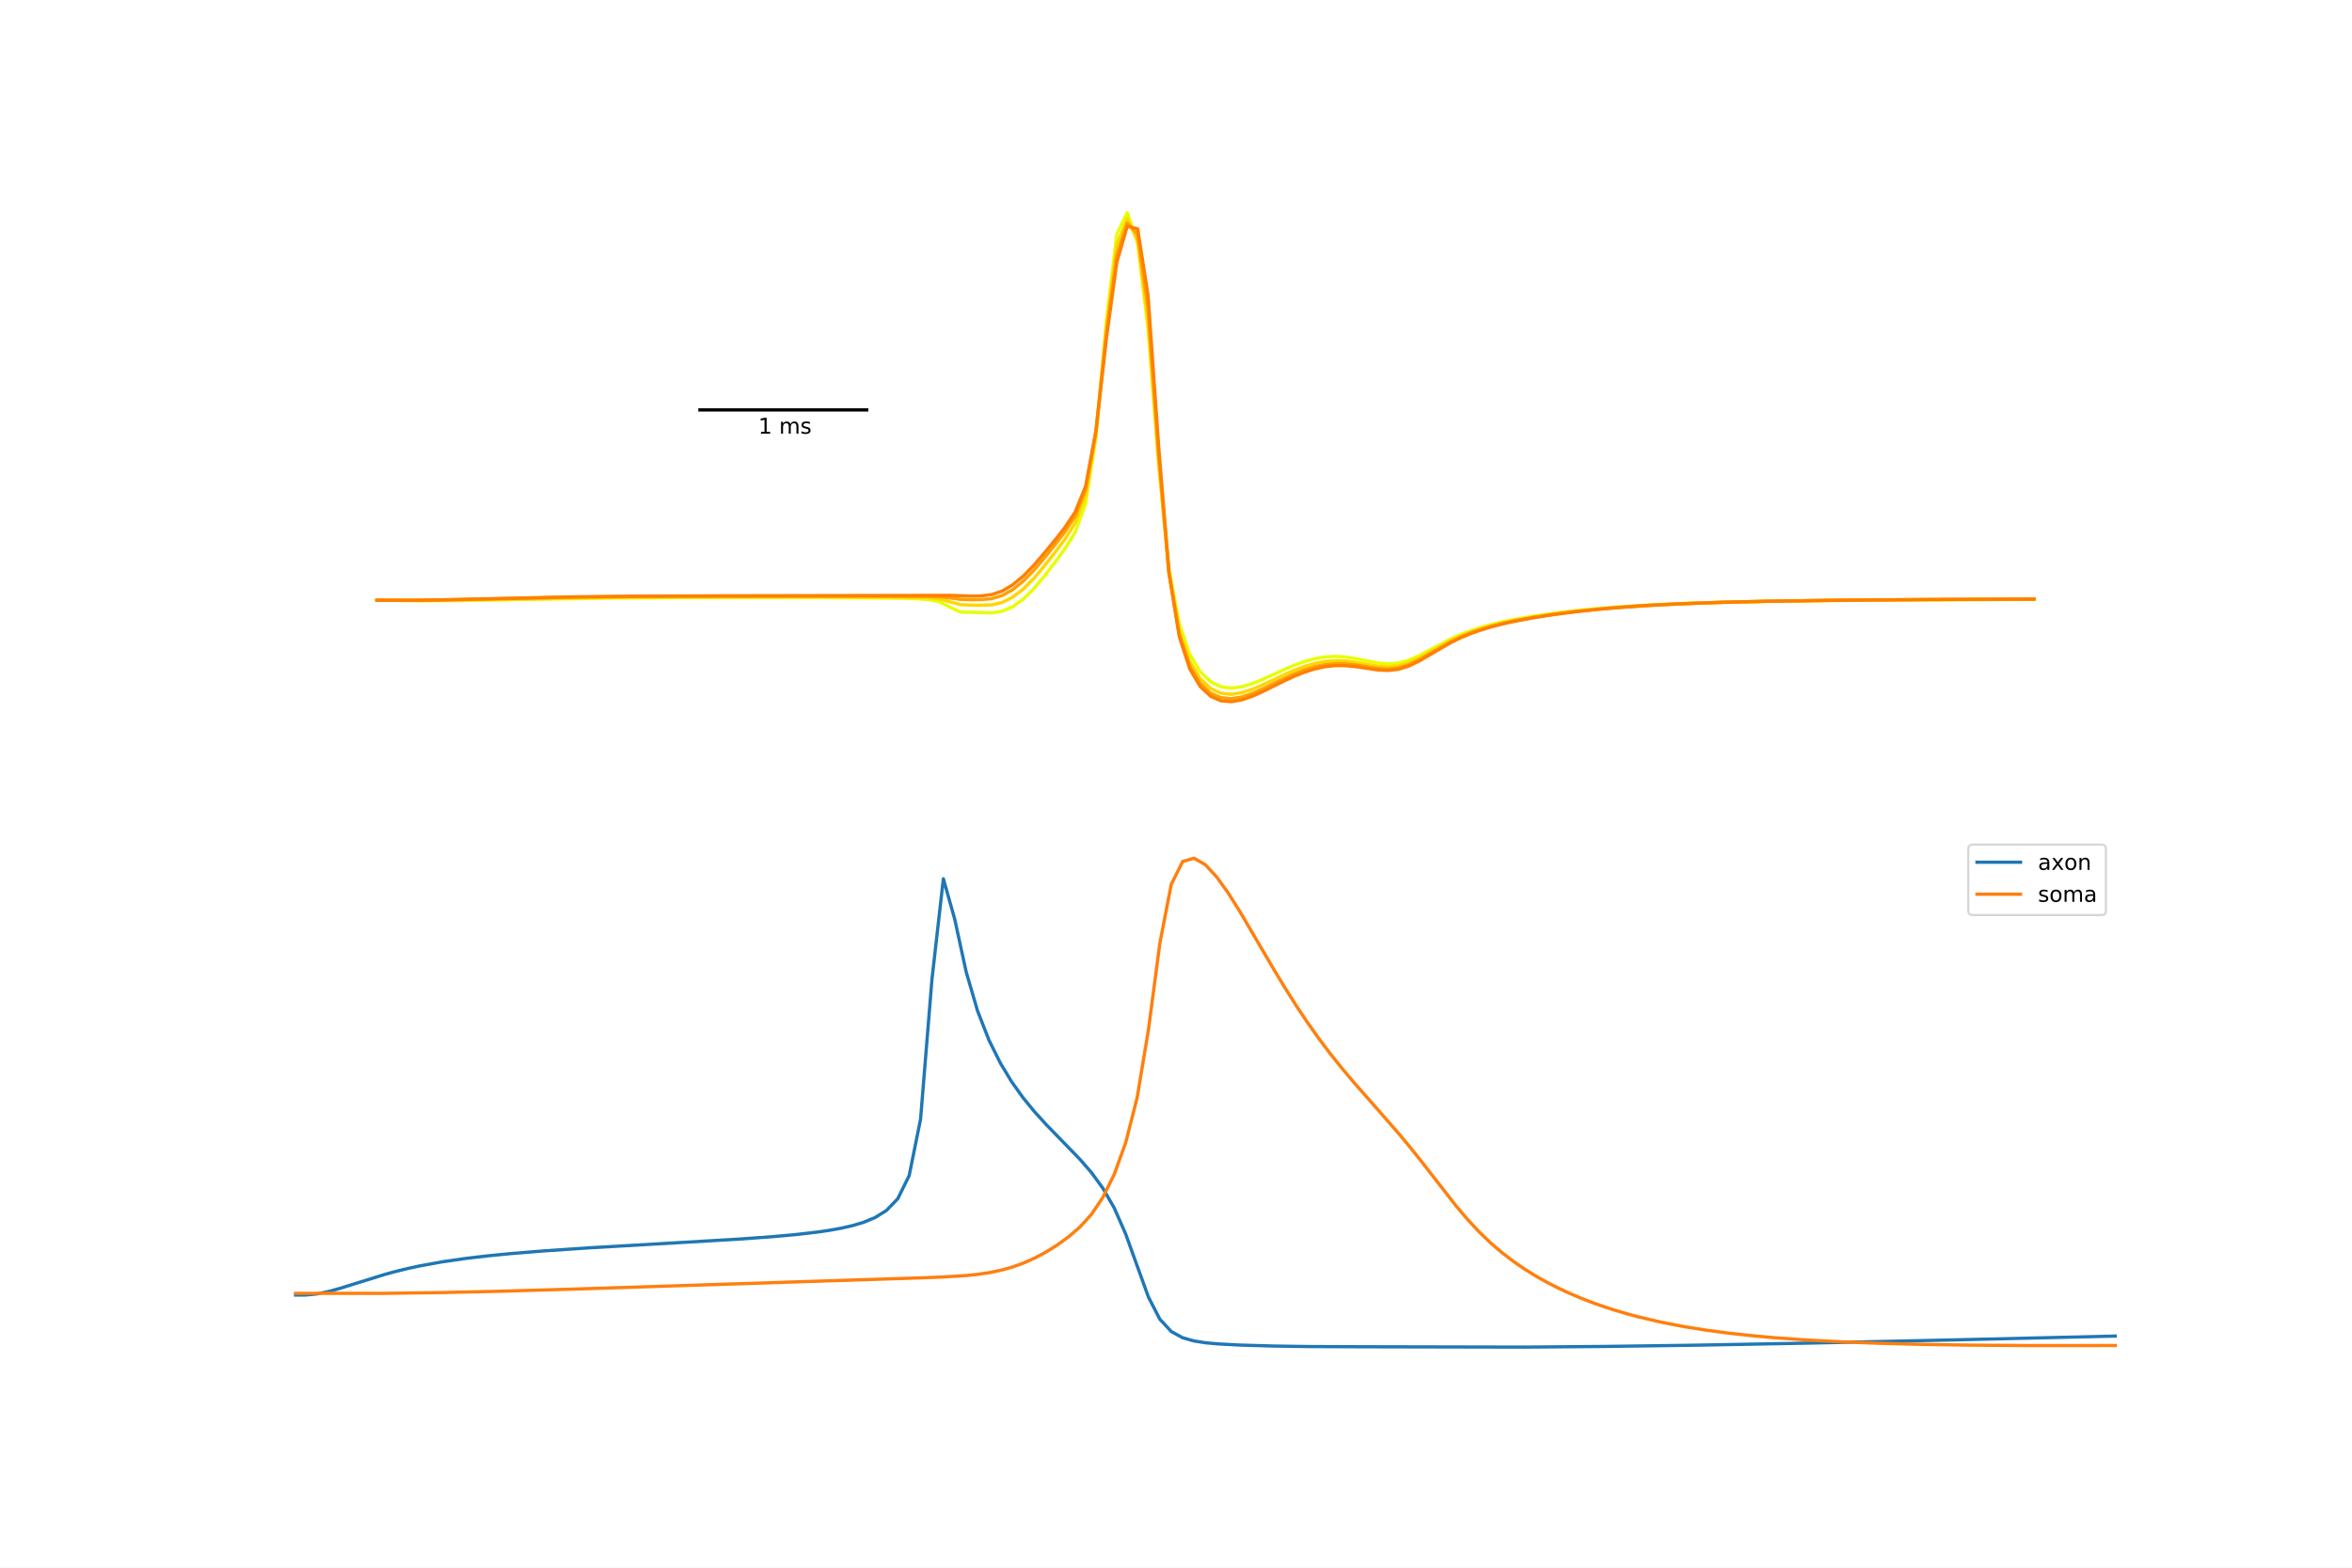
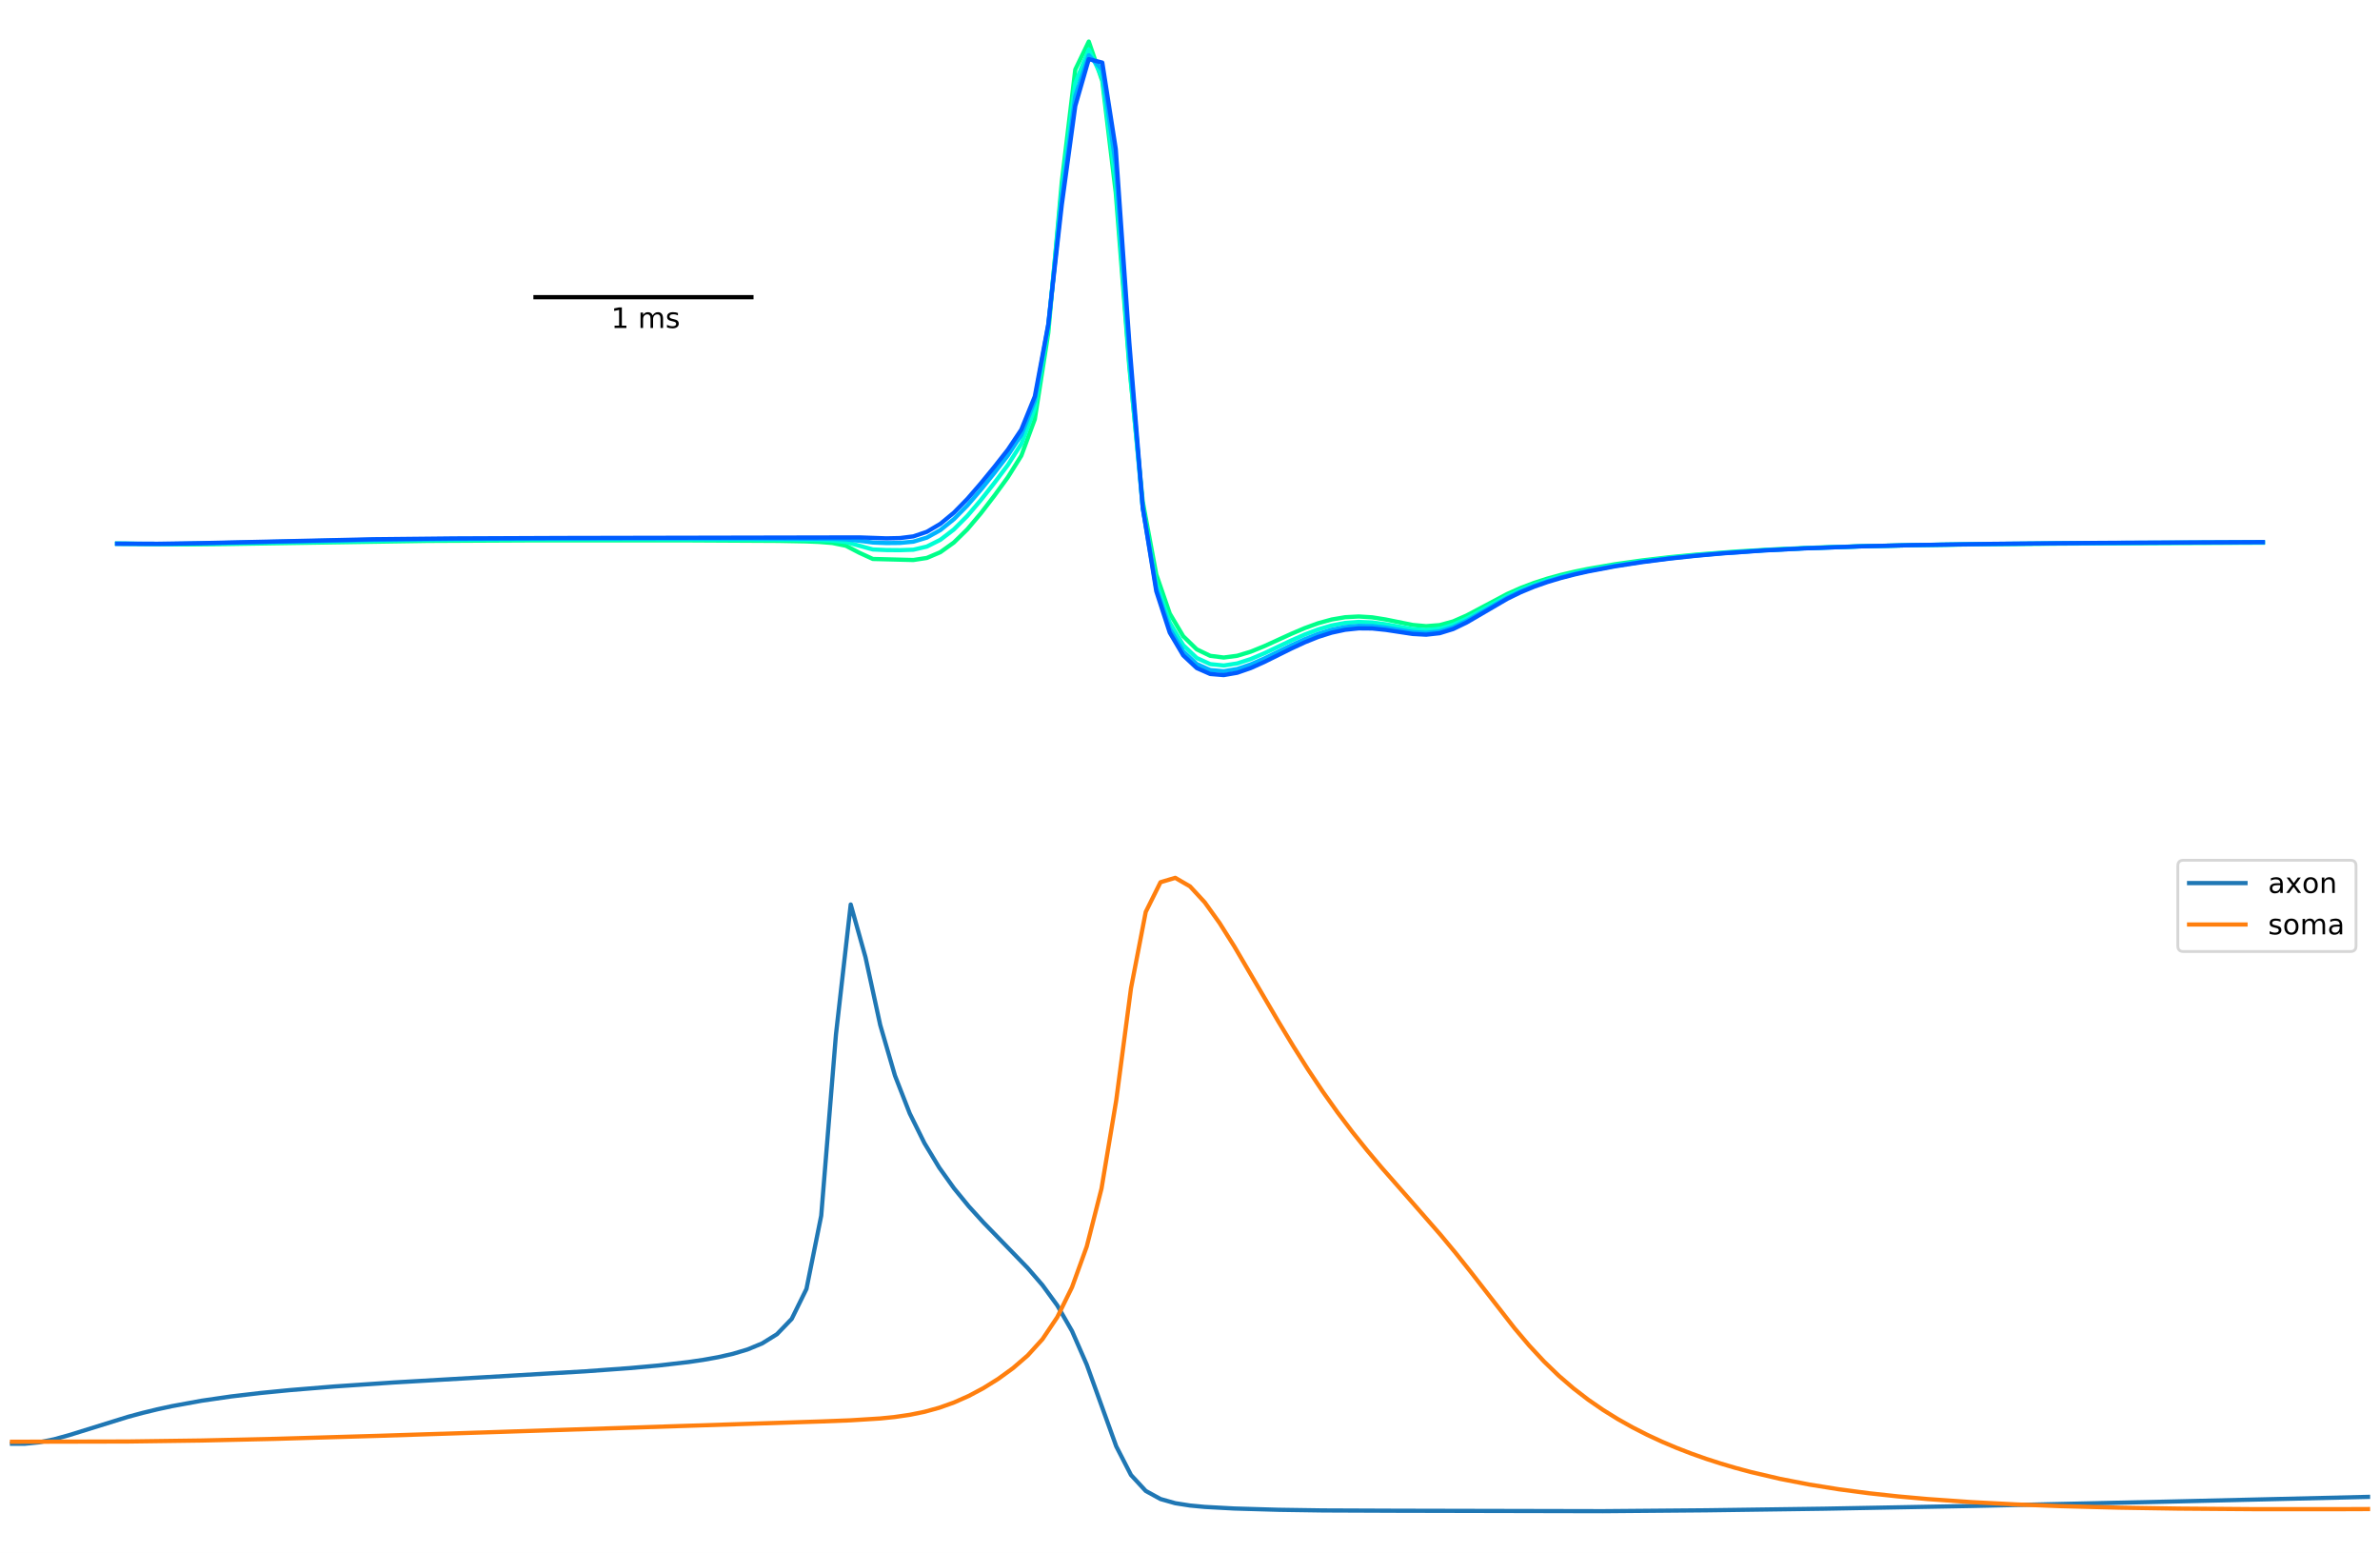
- <svg xmlns="http://www.w3.org/2000/svg" xmlns:xlink="http://www.w3.org/1999/xlink" height="720pt" version="1.1" viewBox="0 0 1080 720" width="1080pt">
+ <svg xmlns="http://www.w3.org/2000/svg" xmlns:xlink="http://www.w3.org/1999/xlink" height="550.6pt" version="1.1" viewBox="0 0 844 550.6" width="844pt">
  <defs>
    <style type="text/css">
*{stroke-linecap:butt;stroke-linejoin:round;}
  </style>
  </defs>
  <g id="figure_1">
    <g id="patch_1">
-       <path d="M 0 720  L 1080 720  L 1080 0  L 0 0  z " style="fill:#ffffff;" />
+       <path d="M 0 550.6  L 844 550.6  L 844 0  L 0 0  z " style="fill:#ffffff;" />
    </g>
    <g id="axes_1">
      <g id="line2d_1">
-         <path clip-path="url(#p78775d7189)" d="M 173.045 275.649  L 196.973 275.938  L 211.33 275.795  L 283.114 274.672  L 321.399 274.484  L 374.04 274.487  L 407.539 274.666  L 417.111 274.846  L 421.896 275.037  L 426.682 275.422  L 431.467 276.397  L 436.253 278.888  L 441.039 281.085  L 455.395 281.452  L 460.181 280.724  L 464.967 278.682  L 469.752 275.261  L 474.538 270.568  L 479.323 264.906  L 484.109 258.682  L 488.895 252.127  L 493.68 244.471  L 498.466 231.534  L 503.251 200.888  L 508.037 147.409  L 512.822 107.558  L 517.608 97.631  L 522.394 111.649  L 527.179 151.299  L 531.965 212.632  L 536.75 260.799  L 541.536 286.555  L 546.322 300.433  L 551.107 308.49  L 555.893 313.131  L 560.678 315.43  L 565.464 316.028  L 570.25 315.405  L 575.035 313.957  L 579.821 312.012  L 589.392 307.643  L 594.178 305.607  L 598.963 303.87  L 603.749 302.551  L 608.534 301.738  L 613.32 301.481  L 618.105 301.778  L 622.891 302.54  L 632.462 304.478  L 637.248 304.915  L 642.033 304.536  L 646.819 303.223  L 651.605 301.123  L 665.961 293.514  L 670.747 291.382  L 675.533 289.565  L 680.318 288.026  L 685.104 286.715  L 689.889 285.584  L 694.675 284.597  L 704.246 282.943  L 713.817 281.6  L 723.389 280.483  L 732.96 279.551  L 747.316 278.444  L 761.673 277.626  L 776.03 277.031  L 795.172 276.484  L 819.1 276.049  L 852.599 275.695  L 900.455 275.429  L 933.955 275.324  L 933.955 275.324  " style="fill:none;stroke:#e6ff00;stroke-linecap:square;stroke-width:1.5;" />
+         <path clip-path="url(#pa6ac949edf)" d="M 41.545 192.749  L 65.473 193.038  L 79.83 192.895  L 151.614 191.772  L 189.899 191.584  L 242.54 191.587  L 276.039 191.766  L 285.611 191.946  L 290.396 192.137  L 295.182 192.522  L 299.967 193.497  L 304.753 195.988  L 309.539 198.185  L 323.895 198.552  L 328.681 197.824  L 333.467 195.782  L 338.252 192.361  L 343.038 187.668  L 347.823 182.006  L 352.609 175.782  L 357.395 169.227  L 362.18 161.571  L 366.966 148.634  L 371.751 117.988  L 376.537 64.509  L 381.322 24.658  L 386.108 14.731  L 390.894 28.749  L 395.679 68.399  L 400.465 129.732  L 405.25 177.899  L 410.036 203.655  L 414.822 217.533  L 419.607 225.59  L 424.393 230.231  L 429.178 232.53  L 433.964 233.128  L 438.75 232.505  L 443.535 231.057  L 448.321 229.112  L 457.892 224.743  L 462.678 222.707  L 467.463 220.97  L 472.249 219.651  L 477.034 218.838  L 481.82 218.581  L 486.605 218.878  L 491.391 219.64  L 500.962 221.578  L 505.748 222.015  L 510.533 221.636  L 515.319 220.323  L 520.105 218.223  L 534.461 210.614  L 539.247 208.482  L 544.033 206.665  L 548.818 205.126  L 553.604 203.815  L 558.389 202.684  L 563.175 201.697  L 572.746 200.043  L 582.317 198.7  L 591.889 197.583  L 601.46 196.651  L 615.816 195.544  L 630.173 194.726  L 644.53 194.131  L 663.672 193.584  L 687.6 193.149  L 721.099 192.795  L 768.955 192.529  L 802.455 192.424  L 802.455 192.424  " style="fill:none;stroke:#00ff89;stroke-linecap:square;stroke-width:1.5;" />
      </g>
      <g id="line2d_2">
-         <path clip-path="url(#p78775d7189)" d="M 173.045 275.661  L 192.188 275.819  L 206.545 275.654  L 278.328 274.364  L 311.828 274.151  L 359.684 274.086  L 412.325 274.223  L 421.896 274.372  L 426.682 274.569  L 431.467 275.076  L 441.039 277.719  L 445.824 277.925  L 450.61 277.966  L 455.395 277.804  L 460.181 276.687  L 464.967 274.294  L 469.752 270.626  L 474.538 265.831  L 479.323 260.214  L 484.109 254.144  L 488.895 247.777  L 493.68 240.296  L 498.466 227.74  L 503.251 198.993  L 508.037 150.007  L 512.822 112.407  L 517.608 100.462  L 522.394 110.488  L 527.179 147.704  L 531.965 211.476  L 536.75 262.774  L 541.536 289.622  L 546.322 303.675  L 551.107 311.665  L 555.893 316.193  L 560.678 318.375  L 565.464 318.859  L 570.25 318.126  L 575.035 316.575  L 579.821 314.534  L 589.392 309.995  L 594.178 307.879  L 598.963 306.064  L 603.749 304.663  L 608.534 303.761  L 613.32 303.407  L 618.105 303.597  L 622.891 304.243  L 632.462 305.952  L 637.248 306.291  L 642.033 305.823  L 646.819 304.42  L 651.605 302.219  L 665.961 294.292  L 670.747 292.076  L 675.533 290.189  L 680.318 288.591  L 685.104 287.227  L 689.889 286.049  L 694.675 285.02  L 704.246 283.292  L 713.817 281.886  L 723.389 280.716  L 732.96 279.74  L 742.531 278.928  L 756.888 277.975  L 771.244 277.275  L 790.387 276.628  L 814.315 276.113  L 843.028 275.738  L 886.099 275.423  L 933.955 275.235  L 933.955 275.235  " style="fill:none;stroke:#ffd600;stroke-linecap:square;stroke-width:1.5;" />
+         <path clip-path="url(#pa6ac949edf)" d="M 41.545 192.761  L 60.688 192.919  L 75.045 192.754  L 146.828 191.464  L 180.328 191.251  L 228.184 191.186  L 280.825 191.323  L 290.396 191.472  L 295.182 191.669  L 299.967 192.176  L 309.539 194.819  L 314.324 195.025  L 319.11 195.066  L 323.895 194.904  L 328.681 193.787  L 333.467 191.394  L 338.252 187.726  L 343.038 182.931  L 347.823 177.314  L 352.609 171.244  L 357.395 164.877  L 362.18 157.396  L 366.966 144.84  L 371.751 116.093  L 376.537 67.107  L 381.322 29.507  L 386.108 17.562  L 390.894 27.588  L 395.679 64.804  L 400.465 128.576  L 405.25 179.874  L 410.036 206.722  L 414.822 220.775  L 419.607 228.765  L 424.393 233.293  L 429.178 235.475  L 433.964 235.959  L 438.75 235.226  L 443.535 233.675  L 448.321 231.634  L 457.892 227.095  L 462.678 224.979  L 467.463 223.164  L 472.249 221.763  L 477.034 220.861  L 481.82 220.507  L 486.605 220.697  L 491.391 221.343  L 500.962 223.052  L 505.748 223.391  L 510.533 222.923  L 515.319 221.52  L 520.105 219.319  L 534.461 211.392  L 539.247 209.176  L 544.033 207.289  L 548.818 205.691  L 553.604 204.327  L 558.389 203.149  L 563.175 202.12  L 572.746 200.392  L 582.317 198.986  L 591.889 197.816  L 601.46 196.84  L 611.031 196.028  L 625.388 195.075  L 639.744 194.375  L 658.887 193.728  L 682.815 193.213  L 711.528 192.838  L 754.599 192.523  L 802.455 192.335  L 802.455 192.335  " style="fill:none;stroke:#00ffd4;stroke-linecap:square;stroke-width:1.5;" />
      </g>
      <g id="line2d_3">
-         <path clip-path="url(#p78775d7189)" d="M 173.045 275.67  L 192.188 275.729  L 206.545 275.494  L 263.972 274.271  L 292.685 273.982  L 330.97 273.829  L 397.968 273.824  L 426.682 273.947  L 431.467 274.119  L 436.253 274.62  L 441.039 275.252  L 445.824 275.44  L 450.61 275.391  L 455.395 274.952  L 460.181 273.511  L 464.967 270.84  L 469.752 266.984  L 474.538 262.119  L 479.323 256.549  L 484.109 250.61  L 488.895 244.407  L 493.68 237.103  L 498.466 224.97  L 503.251 198.053  L 508.037 153.026  L 512.822 117.034  L 517.608 102.493  L 522.394 107.649  L 527.179 141.435  L 531.965 207.865  L 536.75 263.129  L 541.536 291.459  L 546.322 305.843  L 551.107 313.857  L 555.893 318.341  L 560.678 320.467  L 565.464 320.889  L 570.25 320.093  L 575.035 318.476  L 579.821 316.371  L 589.392 311.71  L 594.178 309.535  L 598.963 307.659  L 603.749 306.192  L 608.534 305.217  L 613.32 304.783  L 618.105 304.886  L 622.891 305.442  L 632.462 306.994  L 637.248 307.278  L 642.033 306.767  L 646.819 305.315  L 651.605 303.047  L 665.961 294.857  L 670.747 292.571  L 675.533 290.629  L 680.318 288.985  L 685.104 287.582  L 689.889 286.371  L 694.675 285.312  L 704.246 283.532  L 713.817 282.081  L 723.389 280.875  L 732.96 279.866  L 742.531 279.028  L 756.888 278.041  L 771.244 277.315  L 790.387 276.64  L 814.315 276.099  L 843.028 275.702  L 886.099 275.366  L 933.955 275.164  L 933.955 275.164  " style="fill:none;stroke:#ffa000;stroke-linecap:square;stroke-width:1.5;" />
+         <path clip-path="url(#pa6ac949edf)" d="M 41.545 192.77  L 60.688 192.829  L 75.045 192.594  L 132.472 191.371  L 161.185 191.082  L 199.47 190.929  L 266.468 190.924  L 295.182 191.047  L 299.967 191.219  L 304.753 191.72  L 309.539 192.352  L 314.324 192.54  L 319.11 192.491  L 323.895 192.052  L 328.681 190.611  L 333.467 187.94  L 338.252 184.084  L 343.038 179.219  L 347.823 173.649  L 352.609 167.71  L 357.395 161.507  L 362.18 154.203  L 366.966 142.07  L 371.751 115.153  L 376.537 70.126  L 381.322 34.134  L 386.108 19.593  L 390.894 24.749  L 395.679 58.535  L 400.465 124.965  L 405.25 180.229  L 410.036 208.559  L 414.822 222.943  L 419.607 230.957  L 424.393 235.441  L 429.178 237.567  L 433.964 237.989  L 438.75 237.193  L 443.535 235.576  L 448.321 233.471  L 457.892 228.81  L 462.678 226.635  L 467.463 224.759  L 472.249 223.292  L 477.034 222.317  L 481.82 221.883  L 486.605 221.986  L 491.391 222.542  L 500.962 224.094  L 505.748 224.378  L 510.533 223.867  L 515.319 222.415  L 520.105 220.147  L 534.461 211.957  L 539.247 209.671  L 544.033 207.729  L 548.818 206.085  L 553.604 204.682  L 558.389 203.471  L 563.175 202.412  L 572.746 200.632  L 582.317 199.181  L 591.889 197.975  L 601.46 196.966  L 611.031 196.128  L 625.388 195.141  L 639.744 194.415  L 658.887 193.74  L 682.815 193.199  L 711.528 192.802  L 754.599 192.466  L 802.455 192.264  L 802.455 192.264  " style="fill:none;stroke:#00b4ff;stroke-linecap:square;stroke-width:1.5;" />
      </g>
      <g id="line2d_4">
-         <path clip-path="url(#p78775d7189)" d="M 173.045 275.677  L 187.402 275.714  L 201.759 275.499  L 263.972 274.098  L 292.685 273.802  L 330.97 273.644  L 436.253 273.439  L 445.824 273.777  L 450.61 273.676  L 455.395 273.076  L 460.181 271.454  L 464.967 268.634  L 469.752 264.685  L 474.538 259.8  L 479.323 254.28  L 484.109 248.443  L 488.895 242.364  L 493.68 235.21  L 498.466 223.437  L 503.251 197.859  L 508.037 155.493  L 512.822 120.446  L 517.608 103.863  L 522.394 105.093  L 527.179 135.742  L 531.965 204.152  L 536.75 262.837  L 541.536 292.498  L 546.322 307.211  L 551.107 315.283  L 555.893 319.763  L 560.678 321.867  L 565.464 322.26  L 570.25 321.426  L 575.035 319.769  L 579.821 317.62  L 589.392 312.871  L 594.178 310.652  L 598.963 308.729  L 603.749 307.212  L 608.534 306.183  L 613.32 305.688  L 618.105 305.729  L 622.891 306.222  L 632.462 307.674  L 637.248 307.931  L 642.033 307.401  L 646.819 305.926  L 651.605 303.615  L 665.961 295.238  L 670.747 292.902  L 675.533 290.919  L 680.318 289.243  L 685.104 287.814  L 689.889 286.581  L 694.675 285.501  L 704.246 283.687  L 713.817 282.207  L 723.389 280.976  L 732.96 279.947  L 742.531 279.09  L 756.888 278.081  L 771.244 277.337  L 790.387 276.644  L 809.529 276.178  L 838.243 275.73  L 876.527 275.385  L 933.955 275.113  L 933.955 275.113  " style="fill:none;stroke:#ff7f00;stroke-linecap:square;stroke-width:1.5;" />
+         <path clip-path="url(#pa6ac949edf)" d="M 41.545 192.777  L 55.902 192.814  L 70.259 192.599  L 132.472 191.198  L 161.185 190.902  L 199.47 190.744  L 304.753 190.539  L 314.324 190.877  L 319.11 190.776  L 323.895 190.176  L 328.681 188.554  L 333.467 185.734  L 338.252 181.785  L 343.038 176.9  L 347.823 171.38  L 352.609 165.543  L 357.395 159.464  L 362.18 152.31  L 366.966 140.537  L 371.751 114.959  L 376.537 72.593  L 381.322 37.546  L 386.108 20.963  L 390.894 22.193  L 395.679 52.842  L 400.465 121.252  L 405.25 179.937  L 410.036 209.598  L 414.822 224.311  L 419.607 232.383  L 424.393 236.863  L 429.178 238.967  L 433.964 239.36  L 438.75 238.526  L 443.535 236.869  L 448.321 234.72  L 457.892 229.971  L 462.678 227.752  L 467.463 225.829  L 472.249 224.312  L 477.034 223.283  L 481.82 222.788  L 486.605 222.829  L 491.391 223.322  L 500.962 224.774  L 505.748 225.031  L 510.533 224.501  L 515.319 223.026  L 520.105 220.715  L 534.461 212.338  L 539.247 210.002  L 544.033 208.019  L 548.818 206.343  L 553.604 204.914  L 558.389 203.681  L 563.175 202.601  L 572.746 200.787  L 582.317 199.307  L 591.889 198.076  L 601.46 197.047  L 611.031 196.19  L 625.388 195.181  L 639.744 194.437  L 658.887 193.744  L 678.029 193.278  L 706.743 192.83  L 745.027 192.485  L 802.455 192.213  L 802.455 192.213  " style="fill:none;stroke:#005cff;stroke-linecap:square;stroke-width:1.5;" />
      </g>
      <g id="line2d_5">
-         <path clip-path="url(#p78775d7189)" d="M 321.399 188.264  L 397.968 188.264  " style="fill:none;stroke:#000000;stroke-linecap:square;stroke-width:1.5;" />
+         <path clip-path="url(#pa6ac949edf)" d="M 189.899 105.364  L 266.468 105.364  " style="fill:none;stroke:#000000;stroke-linecap:square;stroke-width:1.5;" />
      </g>
      <g id="text_1">
        <defs>
          <path d="M 12.406 8.297  L 28.516 8.297  L 28.516 63.922  L 10.984 60.406  L 10.984 69.391  L 28.422 72.906  L 38.281 72.906  L 38.281 8.297  L 54.391 8.297  L 54.391 0  L 12.406 0  z " id="DejaVuSans-31" />
          <path id="DejaVuSans-20" />
          <path d="M 52 44.188  Q 55.375 50.25 60.062 53.125  Q 64.75 56 71.094 56  Q 79.641 56 84.281 50.016  Q 88.922 44.047 88.922 33.016  L 88.922 0  L 79.891 0  L 79.891 32.719  Q 79.891 40.578 77.094 44.375  Q 74.312 48.188 68.609 48.188  Q 61.625 48.188 57.562 43.547  Q 53.516 38.922 53.516 30.906  L 53.516 0  L 44.484 0  L 44.484 32.719  Q 44.484 40.625 41.703 44.406  Q 38.922 48.188 33.109 48.188  Q 26.219 48.188 22.156 43.531  Q 18.109 38.875 18.109 30.906  L 18.109 0  L 9.078 0  L 9.078 54.688  L 18.109 54.688  L 18.109 46.188  Q 21.188 51.219 25.484 53.609  Q 29.781 56 35.688 56  Q 41.656 56 45.828 52.969  Q 50 49.953 52 44.188  z " id="DejaVuSans-6d" />
          <path d="M 44.281 53.078  L 44.281 44.578  Q 40.484 46.531 36.375 47.5  Q 32.281 48.484 27.875 48.484  Q 21.188 48.484 17.844 46.438  Q 14.5 44.391 14.5 40.281  Q 14.5 37.156 16.891 35.375  Q 19.281 33.594 26.516 31.984  L 29.594 31.297  Q 39.156 29.25 43.188 25.516  Q 47.219 21.781 47.219 15.094  Q 47.219 7.469 41.188 3.016  Q 35.156 -1.422 24.609 -1.422  Q 20.219 -1.422 15.453 -0.562  Q 10.688 0.297 5.422 2  L 5.422 11.281  Q 10.406 8.688 15.234 7.391  Q 20.062 6.109 24.812 6.109  Q 31.156 6.109 34.562 8.281  Q 37.984 10.453 37.984 14.406  Q 37.984 18.062 35.516 20.016  Q 33.062 21.969 24.703 23.781  L 21.578 24.516  Q 13.234 26.266 9.516 29.906  Q 5.812 33.547 5.812 39.891  Q 5.812 47.609 11.281 51.797  Q 16.75 56 26.812 56  Q 31.781 56 36.172 55.266  Q 40.578 54.547 44.281 53.078  z " id="DejaVuSans-73" />
        </defs>
-         <g transform="translate(348.1981 199.1836)scale(0.1 -0.1)">
+         <g transform="translate(216.6981 116.2836)scale(0.1 -0.1)">
          <use xlink:href="#DejaVuSans-31" />
          <use x="63.623" xlink:href="#DejaVuSans-20" />
          <use x="95.41" xlink:href="#DejaVuSans-6d" />
          <use x="192.822" xlink:href="#DejaVuSans-73" />
        </g>
      </g>
    </g>
    <g id="axes_2">
      <g id="line2d_6">
-         <path clip-path="url(#p093b94a4eb)" d="M -1 594.784  L 140.231 594.788  L 145.463 594.273  L 150.694 593.206  L 155.925 591.76  L 176.85 585.258  L 182.081 583.85  L 187.312 582.58  L 192.544 581.445  L 203.006 579.535  L 213.469 578.016  L 223.931 576.786  L 234.394 575.76  L 250.088 574.48  L 271.012 573.069  L 302.4 571.255  L 339.019 569.11  L 354.712 567.975  L 365.175 567.032  L 375.637 565.82  L 380.869 565.05  L 386.1 564.112  L 391.331 562.929  L 396.562 561.371  L 401.794 559.203  L 407.025 555.95  L 412.256 550.522  L 417.488 539.897  L 422.719 513.935  L 427.95 449.68  L 433.181 403.594  L 438.413 422.253  L 443.644 446.322  L 448.875 464.267  L 454.106 477.669  L 459.337 488.225  L 464.569 496.879  L 469.8 504.201  L 475.031 510.586  L 480.262 516.341  L 495.956 532.51  L 501.188 538.556  L 506.419 545.718  L 511.65 554.809  L 516.881 566.729  L 527.344 595.711  L 532.575 605.868  L 537.806 611.516  L 543.038 614.389  L 548.269 615.873  L 553.5 616.691  L 558.731 617.185  L 569.194 617.75  L 584.888 618.205  L 600.581 618.437  L 626.737 618.54  L 699.975 618.697  L 736.594 618.389  L 778.444 617.817  L 830.756 616.848  L 898.763 615.344  L 972 613.608  L 972 613.608  " style="fill:none;stroke:#1f77b4;stroke-linecap:square;stroke-width:1.5;" />
+         <path clip-path="url(#pe138d62557)" d="M -1 511.888  L 8.731 511.888  L 13.963 511.373  L 19.194 510.306  L 24.425 508.86  L 45.35 502.358  L 50.581 500.95  L 55.812 499.68  L 61.044 498.545  L 71.506 496.635  L 81.969 495.116  L 92.431 493.886  L 102.894 492.86  L 118.588 491.58  L 139.512 490.169  L 170.9 488.355  L 207.519 486.21  L 223.213 485.075  L 233.675 484.132  L 244.137 482.92  L 249.369 482.15  L 254.6 481.212  L 259.831 480.029  L 265.062 478.471  L 270.294 476.303  L 275.525 473.05  L 280.756 467.622  L 285.988 456.997  L 291.219 431.035  L 296.45 366.78  L 301.681 320.694  L 306.913 339.353  L 312.144 363.422  L 317.375 381.367  L 322.606 394.769  L 327.837 405.325  L 333.069 413.979  L 338.3 421.301  L 343.531 427.686  L 348.762 433.441  L 364.456 449.61  L 369.688 455.656  L 374.919 462.818  L 380.15 471.909  L 385.381 483.829  L 395.844 512.811  L 401.075 522.968  L 406.306 528.616  L 411.538 531.489  L 416.769 532.973  L 422 533.791  L 427.231 534.285  L 437.694 534.85  L 453.387 535.305  L 469.081 535.537  L 495.238 535.64  L 568.475 535.797  L 605.094 535.489  L 646.944 534.917  L 699.256 533.948  L 767.263 532.444  L 840.5 530.708  L 840.5 530.708  " style="fill:none;stroke:#1f77b4;stroke-linecap:square;stroke-width:1.5;" />
      </g>
      <g id="line2d_7">
-         <path clip-path="url(#p093b94a4eb)" d="M -1 594.09  L 176.85 593.991  L 203.006 593.64  L 229.162 593.051  L 265.781 591.98  L 422.719 586.886  L 433.181 586.478  L 443.644 585.827  L 448.875 585.294  L 454.106 584.533  L 459.337 583.466  L 464.569 582.026  L 469.8 580.162  L 475.031 577.841  L 480.262 575.053  L 485.494 571.787  L 490.725 567.992  L 495.956 563.471  L 501.188 557.709  L 506.419 549.925  L 511.65 539.318  L 516.881 524.868  L 522.112 504.335  L 527.344 473.002  L 532.575 433.293  L 537.806 406.234  L 543.038 395.699  L 548.269 394.14  L 553.5 397.167  L 558.731 402.828  L 563.962 410.125  L 569.194 418.42  L 579.656 436.254  L 584.888 445.175  L 590.119 453.83  L 595.35 462.1  L 600.581 469.925  L 605.812 477.287  L 611.044 484.206  L 616.275 490.732  L 621.506 496.942  L 631.969 508.826  L 642.431 520.803  L 647.663 527.1  L 652.894 533.664  L 668.587 553.826  L 673.819 560.002  L 679.05 565.628  L 684.281 570.673  L 689.513 575.173  L 694.744 579.193  L 699.975 582.797  L 705.206 586.043  L 710.438 588.979  L 715.669 591.644  L 720.9 594.07  L 726.131 596.284  L 731.362 598.305  L 736.594 600.152  L 741.825 601.84  L 747.056 603.381  L 752.288 604.787  L 762.75 607.238  L 773.212 609.268  L 783.675 610.944  L 794.138 612.325  L 804.6 613.462  L 815.062 614.397  L 830.756 615.495  L 846.45 616.309  L 862.144 616.908  L 883.069 617.453  L 903.994 617.783  L 930.15 617.978  L 961.538 617.984  L 972 617.945  L 972 617.945  " style="fill:none;stroke:#ff7f0e;stroke-linecap:square;stroke-width:1.5;" />
+         <path clip-path="url(#pe138d62557)" d="M -1 511.194  L 45.35 511.091  L 71.506 510.74  L 97.662 510.151  L 134.281 509.08  L 291.219 503.986  L 301.681 503.578  L 312.144 502.927  L 317.375 502.394  L 322.606 501.633  L 327.837 500.566  L 333.069 499.126  L 338.3 497.262  L 343.531 494.941  L 348.762 492.153  L 353.994 488.887  L 359.225 485.092  L 364.456 480.571  L 369.688 474.809  L 374.919 467.025  L 380.15 456.418  L 385.381 441.968  L 390.613 421.435  L 395.844 390.102  L 401.075 350.393  L 406.306 323.334  L 411.538 312.799  L 416.769 311.24  L 422 314.267  L 427.231 319.928  L 432.462 327.225  L 437.694 335.52  L 448.156 353.354  L 453.387 362.275  L 458.619 370.93  L 463.85 379.2  L 469.081 387.025  L 474.312 394.387  L 479.544 401.306  L 484.775 407.832  L 490.006 414.042  L 500.469 425.926  L 510.931 437.903  L 516.163 444.2  L 521.394 450.764  L 537.087 470.926  L 542.319 477.102  L 547.55 482.728  L 552.781 487.773  L 558.013 492.273  L 563.244 496.293  L 568.475 499.897  L 573.706 503.143  L 578.938 506.079  L 584.169 508.744  L 589.4 511.17  L 594.631 513.384  L 599.862 515.405  L 605.094 517.252  L 610.325 518.94  L 615.556 520.481  L 620.788 521.887  L 631.25 524.338  L 641.712 526.368  L 652.175 528.044  L 662.638 529.425  L 673.1 530.562  L 683.562 531.497  L 699.256 532.595  L 714.95 533.409  L 730.644 534.008  L 751.569 534.553  L 772.494 534.883  L 798.65 535.078  L 830.038 535.084  L 840.5 535.045  L 840.5 535.045  " style="fill:none;stroke:#ff7f0e;stroke-linecap:square;stroke-width:1.5;" />
      </g>
      <g id="legend_1">
        <g id="patch_2">
-           <path d="M 905.803 420.265  L 965 420.265  Q 967 420.265 967 418.265  L 967 389.909  Q 967 387.909 965 387.909  L 905.803 387.909  Q 903.803 387.909 903.803 389.909  L 903.803 418.265  Q 903.803 420.265 905.803 420.265  z " style="fill:#ffffff;opacity:0.8;stroke:#cccccc;stroke-linejoin:miter;" />
+           <path d="M 774.303 337.365  L 833.5 337.365  Q 835.5 337.365 835.5 335.365  L 835.5 307.009  Q 835.5 305.009 833.5 305.009  L 774.303 305.009  Q 772.303 305.009 772.303 307.009  L 772.303 335.365  Q 772.303 337.365 774.303 337.365  z " style="fill:#ffffff;opacity:0.8;stroke:#cccccc;stroke-linejoin:miter;" />
        </g>
        <g id="line2d_8">
-           <path d="M 907.803 396.008  L 927.803 396.008  " style="fill:none;stroke:#1f77b4;stroke-linecap:square;stroke-width:1.5;" />
+           <path d="M 776.303 313.108  L 796.303 313.108  " style="fill:none;stroke:#1f77b4;stroke-linecap:square;stroke-width:1.5;" />
        </g>
        <g id="line2d_9" />
        <g id="text_2">
          <defs>
            <path d="M 34.281 27.484  Q 23.391 27.484 19.188 25  Q 14.984 22.516 14.984 16.5  Q 14.984 11.719 18.141 8.906  Q 21.297 6.109 26.703 6.109  Q 34.188 6.109 38.703 11.406  Q 43.219 16.703 43.219 25.484  L 43.219 27.484  z M 52.203 31.203  L 52.203 0  L 43.219 0  L 43.219 8.297  Q 40.141 3.328 35.547 0.953  Q 30.953 -1.422 24.312 -1.422  Q 15.922 -1.422 10.953 3.297  Q 6 8.016 6 15.922  Q 6 25.141 12.172 29.828  Q 18.359 34.516 30.609 34.516  L 43.219 34.516  L 43.219 35.406  Q 43.219 41.609 39.141 45  Q 35.062 48.391 27.688 48.391  Q 23 48.391 18.547 47.266  Q 14.109 46.141 10.016 43.891  L 10.016 52.203  Q 14.938 54.109 19.578 55.047  Q 24.219 56 28.609 56  Q 40.484 56 46.344 49.844  Q 52.203 43.703 52.203 31.203  z " id="DejaVuSans-61" />
            <path d="M 54.891 54.688  L 35.109 28.078  L 55.906 0  L 45.312 0  L 29.391 21.484  L 13.484 0  L 2.875 0  L 24.125 28.609  L 4.688 54.688  L 15.281 54.688  L 29.781 35.203  L 44.281 54.688  z " id="DejaVuSans-78" />
            <path d="M 30.609 48.391  Q 23.391 48.391 19.188 42.75  Q 14.984 37.109 14.984 27.297  Q 14.984 17.484 19.156 11.844  Q 23.344 6.203 30.609 6.203  Q 37.797 6.203 41.984 11.859  Q 46.188 17.531 46.188 27.297  Q 46.188 37.016 41.984 42.703  Q 37.797 48.391 30.609 48.391  z M 30.609 56  Q 42.328 56 49.016 48.375  Q 55.719 40.766 55.719 27.297  Q 55.719 13.875 49.016 6.219  Q 42.328 -1.422 30.609 -1.422  Q 18.844 -1.422 12.172 6.219  Q 5.516 13.875 5.516 27.297  Q 5.516 40.766 12.172 48.375  Q 18.844 56 30.609 56  z " id="DejaVuSans-6f" />
            <path d="M 54.891 33.016  L 54.891 0  L 45.906 0  L 45.906 32.719  Q 45.906 40.484 42.875 44.328  Q 39.844 48.188 33.797 48.188  Q 26.516 48.188 22.312 43.547  Q 18.109 38.922 18.109 30.906  L 18.109 0  L 9.078 0  L 9.078 54.688  L 18.109 54.688  L 18.109 46.188  Q 21.344 51.125 25.703 53.562  Q 30.078 56 35.797 56  Q 45.219 56 50.047 50.172  Q 54.891 44.344 54.891 33.016  z " id="DejaVuSans-6e" />
          </defs>
-           <g transform="translate(935.8031 399.5075)scale(0.1 -0.1)">
+           <g transform="translate(804.3031 316.6075)scale(0.1 -0.1)">
            <use xlink:href="#DejaVuSans-61" />
            <use x="61.279" xlink:href="#DejaVuSans-78" />
            <use x="120.412" xlink:href="#DejaVuSans-6f" />
            <use x="181.594" xlink:href="#DejaVuSans-6e" />
          </g>
        </g>
        <g id="line2d_10">
-           <path d="M 907.803 410.686  L 927.803 410.686  " style="fill:none;stroke:#ff7f0e;stroke-linecap:square;stroke-width:1.5;" />
+           <path d="M 776.303 327.786  L 796.303 327.786  " style="fill:none;stroke:#ff7f0e;stroke-linecap:square;stroke-width:1.5;" />
        </g>
        <g id="line2d_11" />
        <g id="text_3">
-           <g transform="translate(935.8031 414.1857)scale(0.1 -0.1)">
+           <g transform="translate(804.3031 331.2857)scale(0.1 -0.1)">
            <use xlink:href="#DejaVuSans-73" />
            <use x="52.1" xlink:href="#DejaVuSans-6f" />
            <use x="113.281" xlink:href="#DejaVuSans-6d" />
            <use x="210.693" xlink:href="#DejaVuSans-61" />
          </g>
        </g>
      </g>
    </g>
  </g>
  <defs>
-     <clipPath id="p78775d7189">
-       <rect height="247.091" width="837" x="135" y="86.4" />
+     <clipPath id="pa6ac949edf">
+       <rect height="247.091" width="837" x="3.5" y="3.5" />
    </clipPath>
-     <clipPath id="p093b94a4eb">
-       <rect height="247.091" width="837" x="135" y="382.909" />
+     <clipPath id="pe138d62557">
+       <rect height="247.091" width="837" x="3.5" y="300.009" />
    </clipPath>
  </defs>
</svg>
